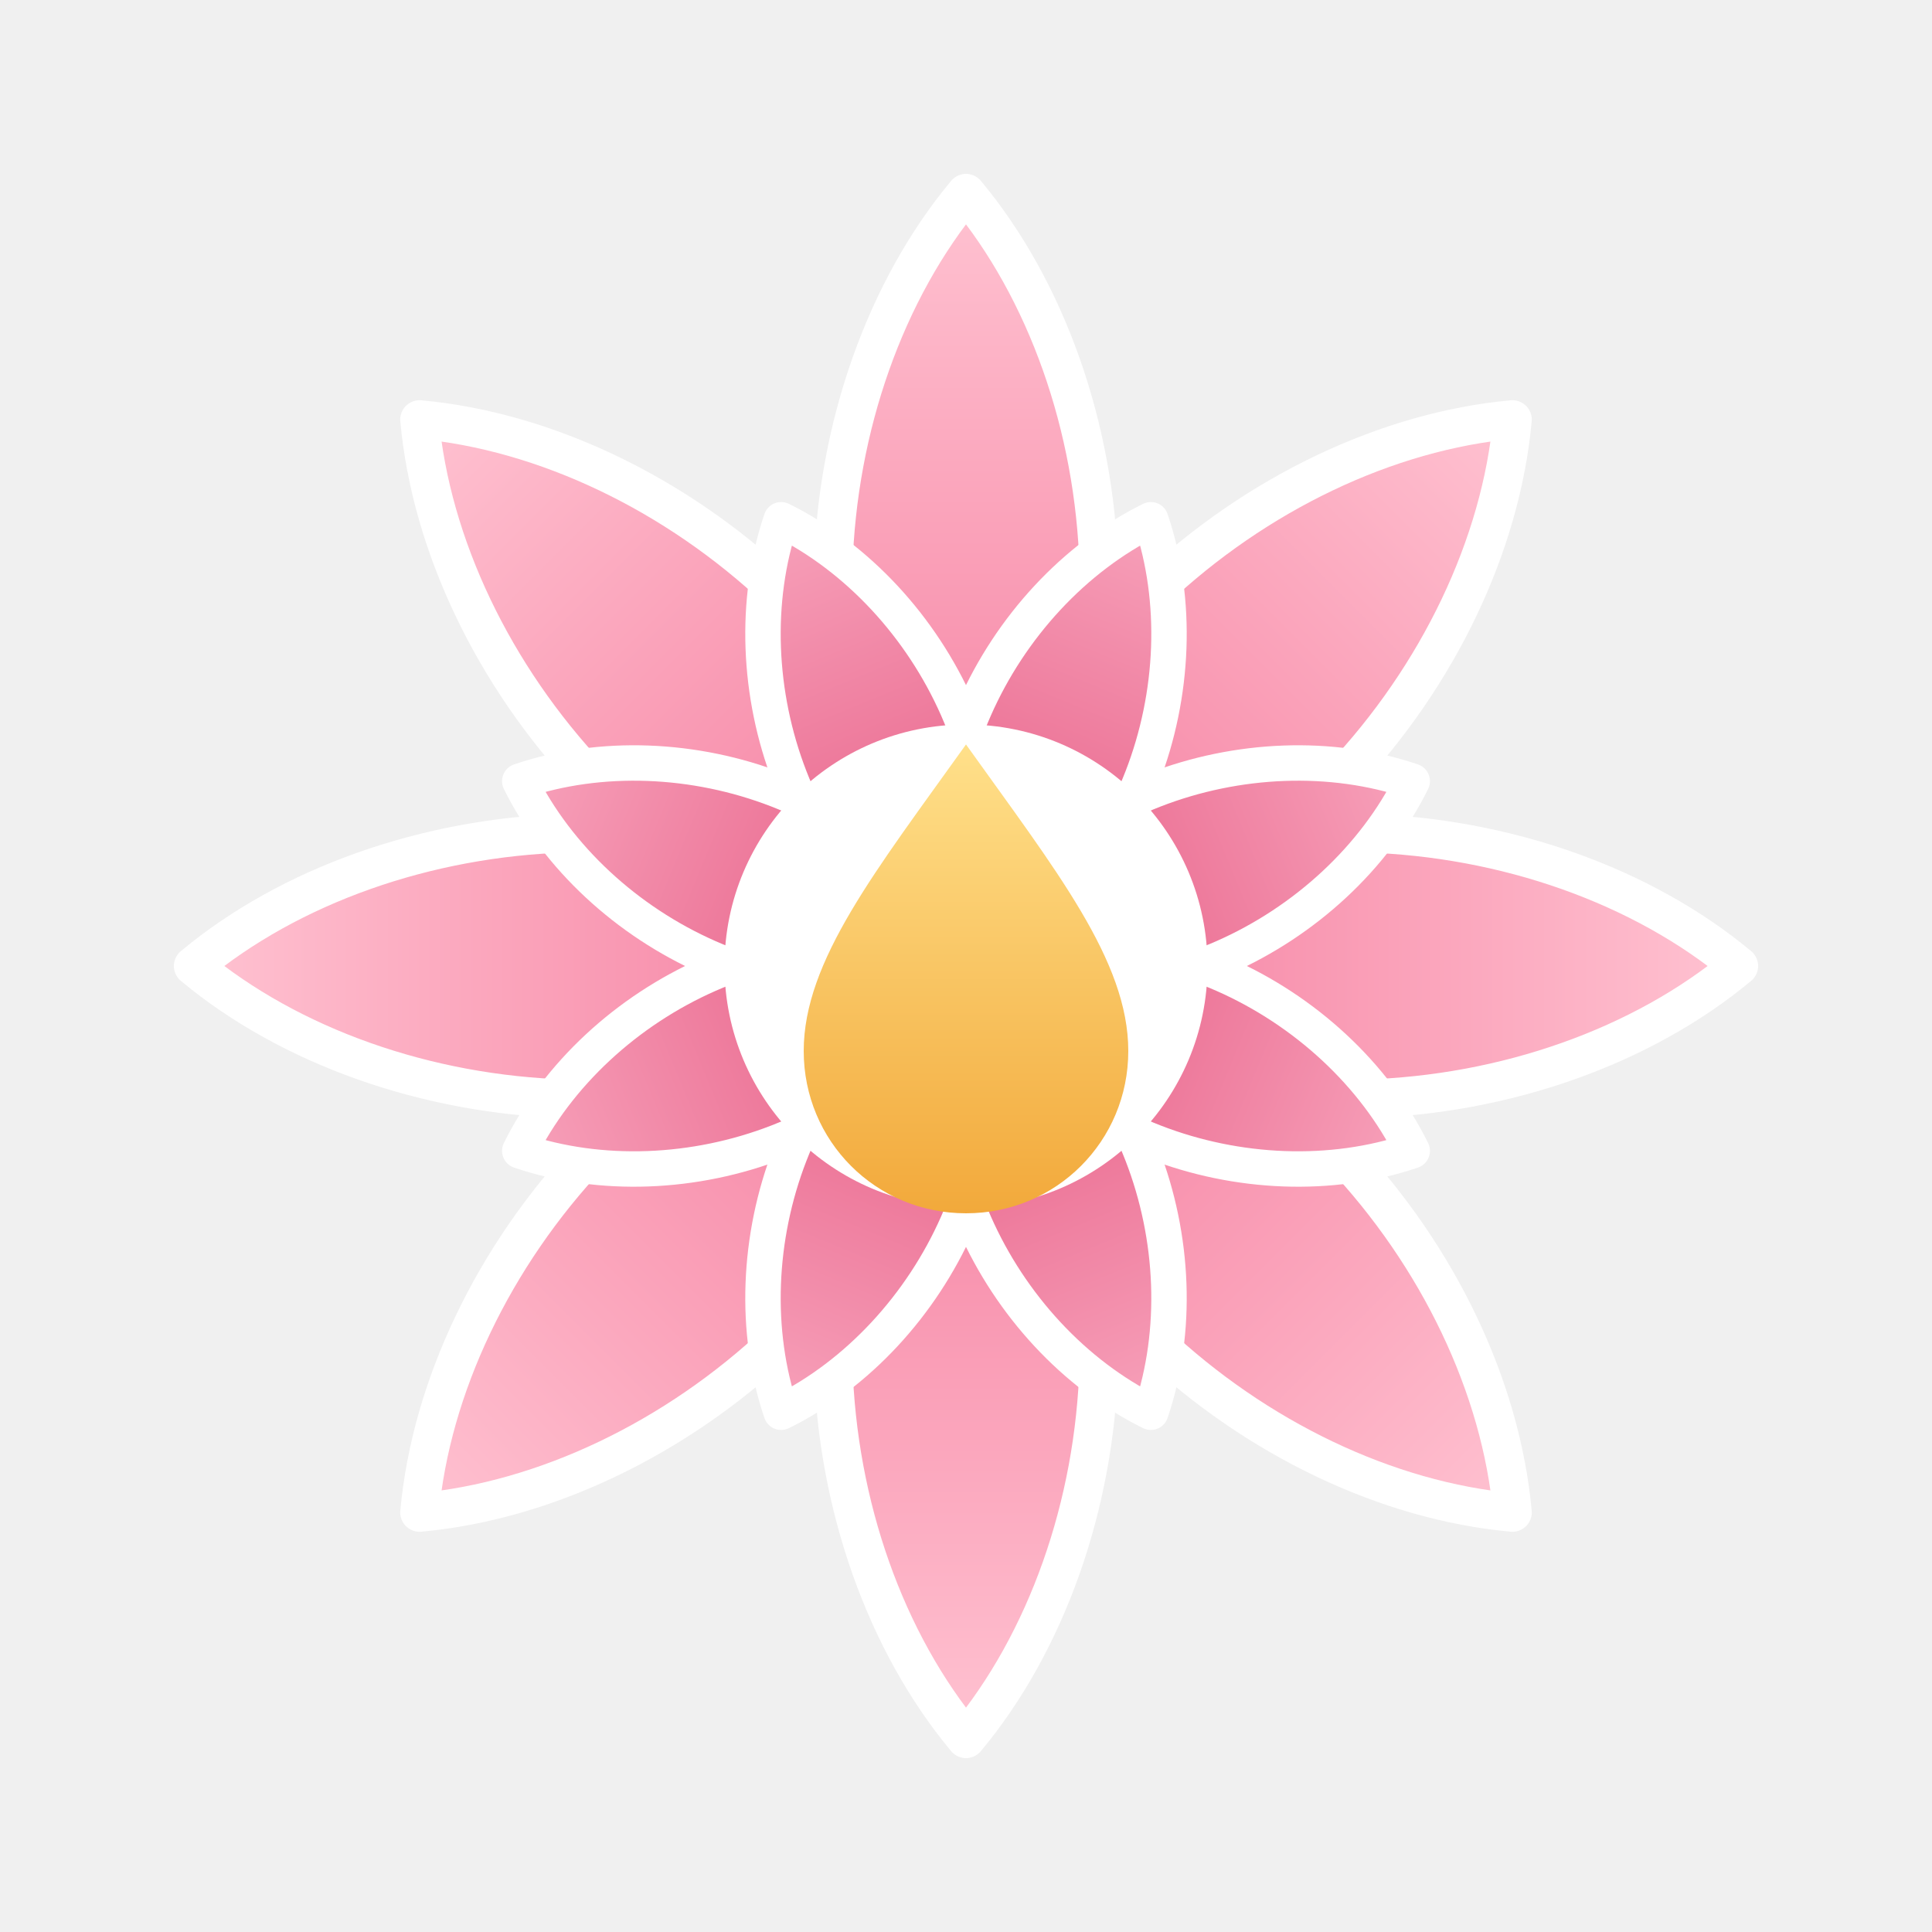
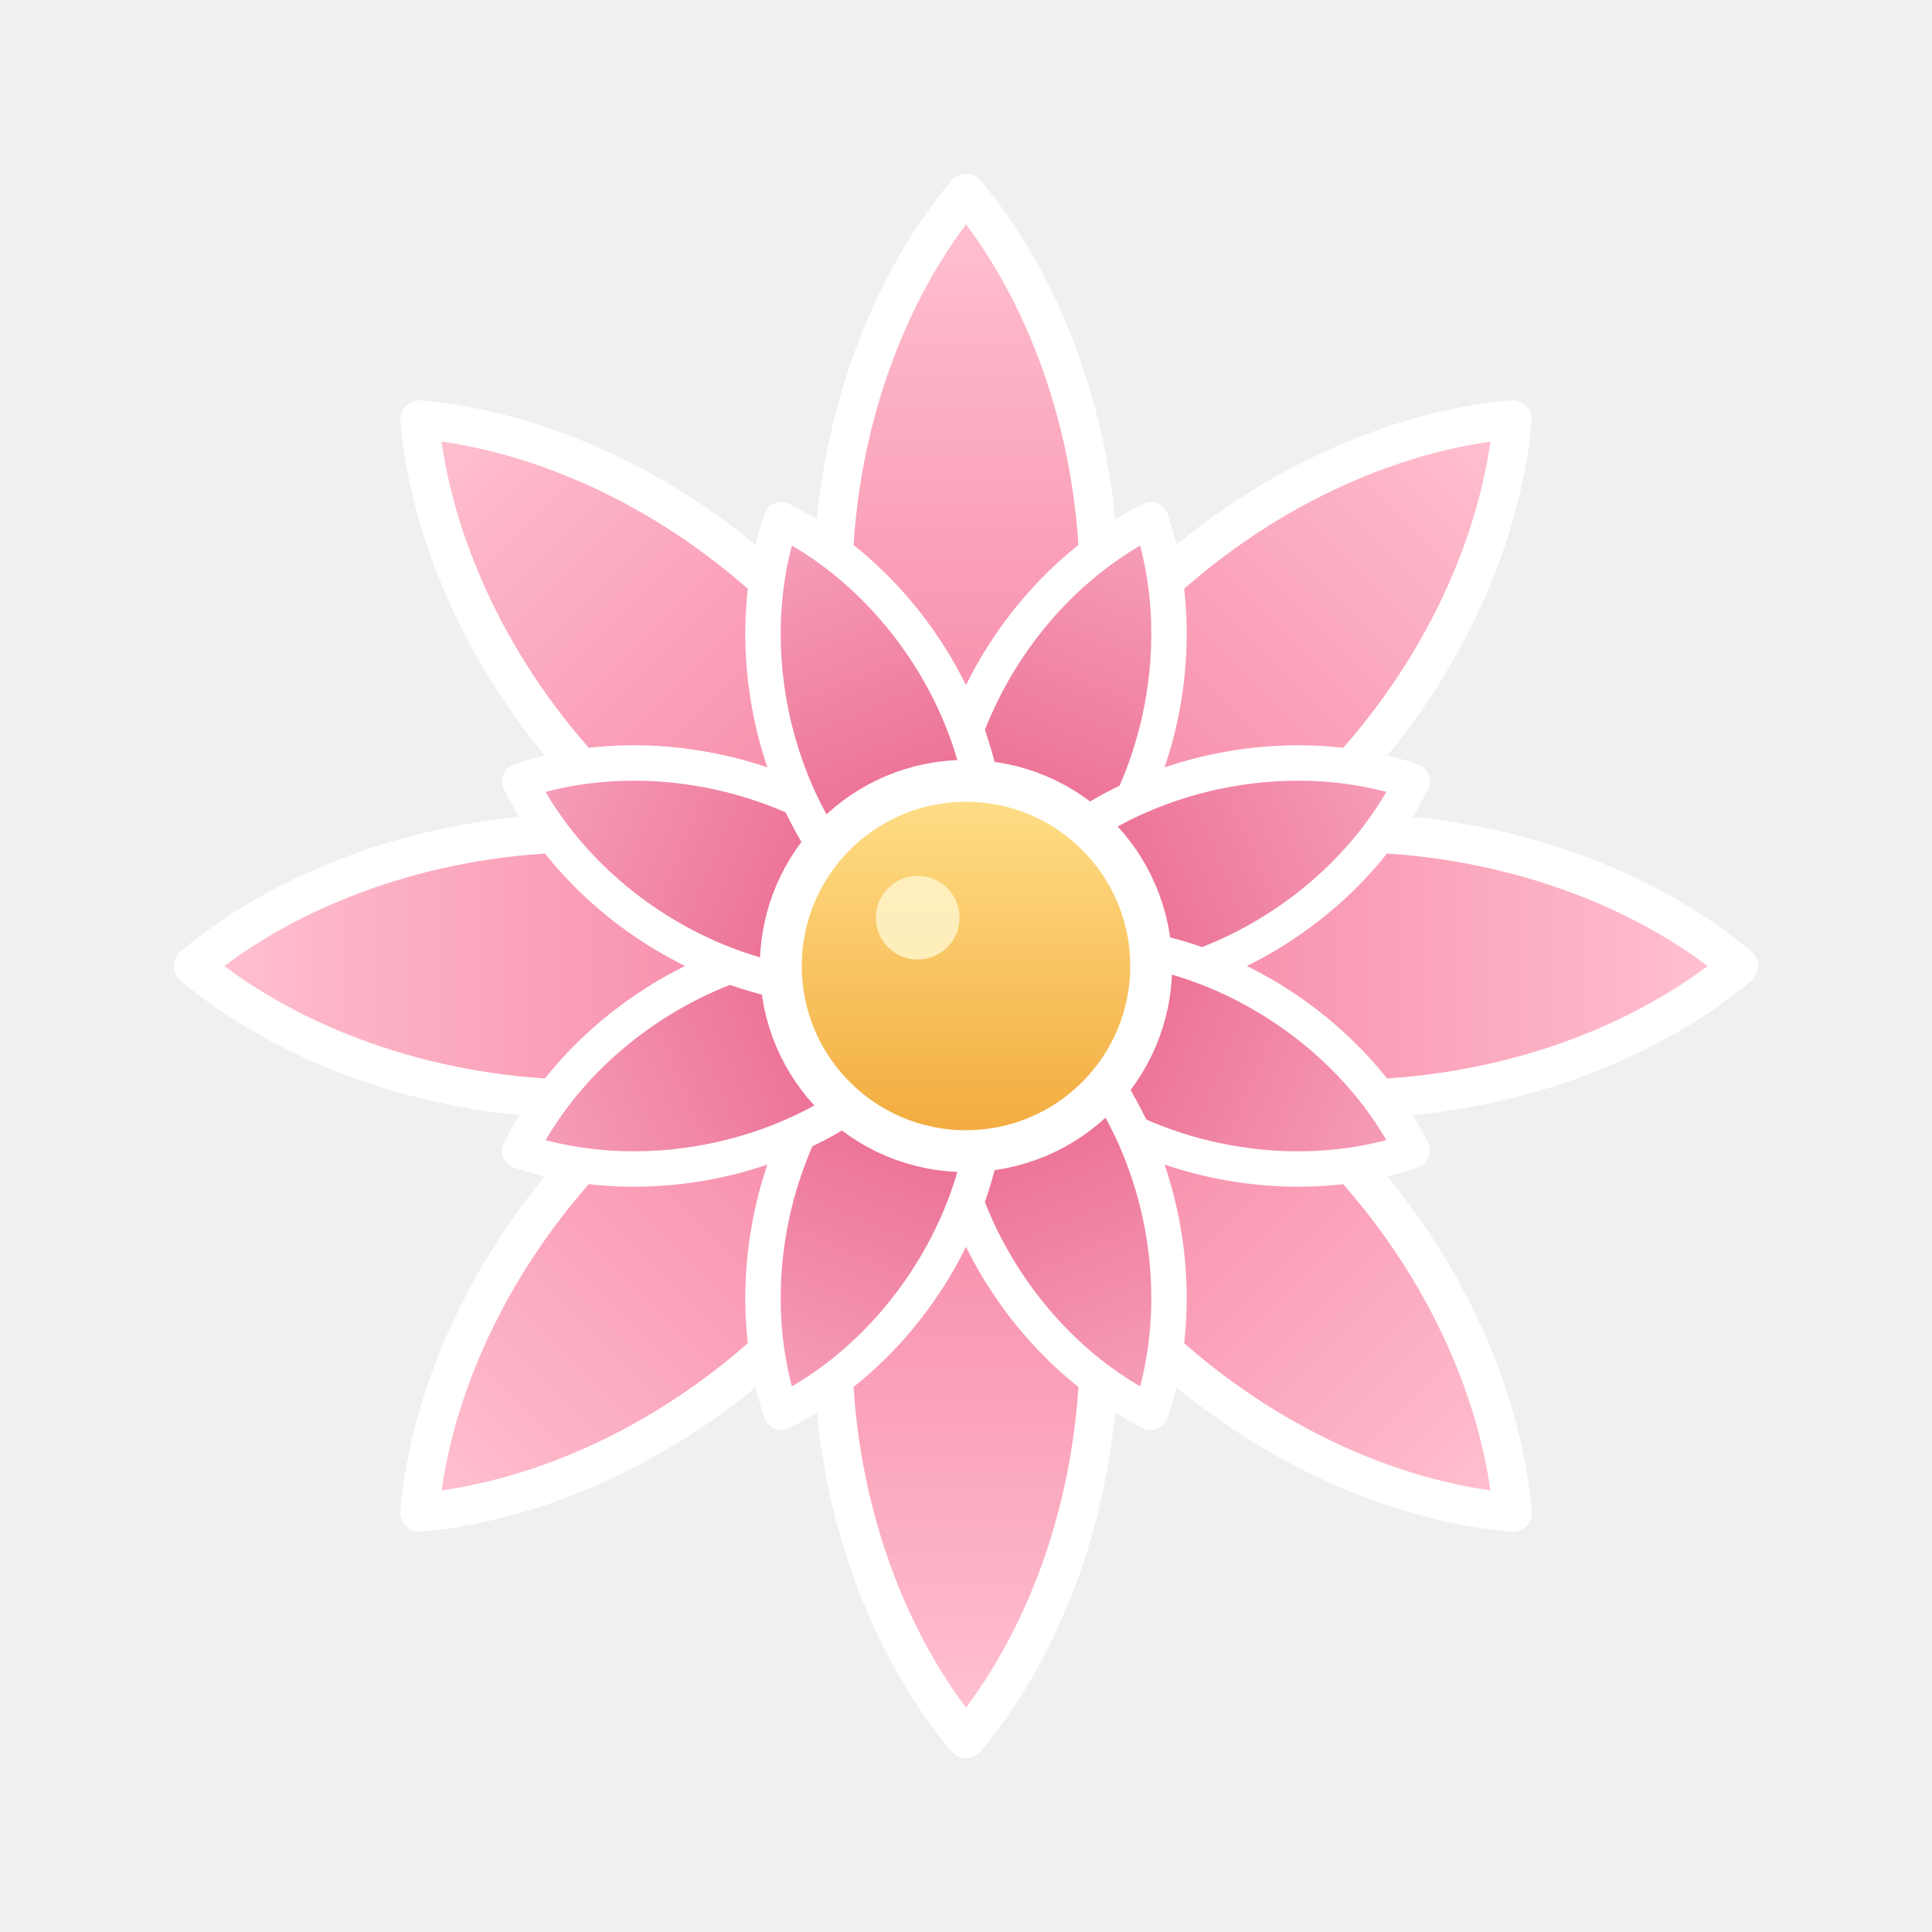
<svg xmlns="http://www.w3.org/2000/svg" viewBox="0 0 120 120">
  <defs>
    <linearGradient id="rose" x1="0" y1="0" x2="0" y2="1">
      <stop offset="0" stop-color="#ffc2d1" />
      <stop offset="1" stop-color="#f4789b" />
    </linearGradient>
    <linearGradient id="roseDeep" x1="0" y1="0" x2="0" y2="1">
      <stop offset="0" stop-color="#f7a1ba" />
      <stop offset="1" stop-color="#e5557f" />
    </linearGradient>
    <linearGradient id="gold" x1="0" y1="0" x2="0" y2="1">
      <stop offset="0" stop-color="#ffe08a" />
      <stop offset="1" stop-color="#f2a93b" />
    </linearGradient>
    <linearGradient id="sand" x1="0" y1="0" x2="0" y2="1">
      <stop offset="0" stop-color="#f7d9a8" />
      <stop offset="1" stop-color="#e9a979" />
    </linearGradient>
  </defs>
  <path d="M0 0 C -12 -14, -10 -36, 0 -48 C 10 -36, 12 -14, 0 0Z" transform="translate(60 60) rotate(0)" fill="url(#rose)" stroke="#fff" stroke-width="2.4" stroke-linejoin="round" opacity="1" />
  <path d="M0 0 C -12 -14, -10 -36, 0 -48 C 10 -36, 12 -14, 0 0Z" transform="translate(60 60) rotate(45)" fill="url(#rose)" stroke="#fff" stroke-width="2.4" stroke-linejoin="round" opacity="1" />
  <path d="M0 0 C -12 -14, -10 -36, 0 -48 C 10 -36, 12 -14, 0 0Z" transform="translate(60 60) rotate(90)" fill="url(#rose)" stroke="#fff" stroke-width="2.4" stroke-linejoin="round" opacity="1" />
  <path d="M0 0 C -12 -14, -10 -36, 0 -48 C 10 -36, 12 -14, 0 0Z" transform="translate(60 60) rotate(135)" fill="url(#rose)" stroke="#fff" stroke-width="2.4" stroke-linejoin="round" opacity="1" />
  <path d="M0 0 C -12 -14, -10 -36, 0 -48 C 10 -36, 12 -14, 0 0Z" transform="translate(60 60) rotate(180)" fill="url(#rose)" stroke="#fff" stroke-width="2.4" stroke-linejoin="round" opacity="1" />
  <path d="M0 0 C -12 -14, -10 -36, 0 -48 C 10 -36, 12 -14, 0 0Z" transform="translate(60 60) rotate(225)" fill="url(#rose)" stroke="#fff" stroke-width="2.4" stroke-linejoin="round" opacity="1" />
  <path d="M0 0 C -12 -14, -10 -36, 0 -48 C 10 -36, 12 -14, 0 0Z" transform="translate(60 60) rotate(270)" fill="url(#rose)" stroke="#fff" stroke-width="2.4" stroke-linejoin="round" opacity="1" />
  <path d="M0 0 C -12 -14, -10 -36, 0 -48 C 10 -36, 12 -14, 0 0Z" transform="translate(60 60) rotate(315)" fill="url(#rose)" stroke="#fff" stroke-width="2.4" stroke-linejoin="round" opacity="1" />
  <path d="M0 0 C -8 -8, -7 -22, 0 -30 C 7 -22, 8 -8, 0 0Z" transform="translate(60 60) rotate(22.5)" fill="url(#roseDeep)" stroke="#fff" stroke-width="2.2" stroke-linejoin="round" opacity="1" />
  <path d="M0 0 C -8 -8, -7 -22, 0 -30 C 7 -22, 8 -8, 0 0Z" transform="translate(60 60) rotate(67.5)" fill="url(#roseDeep)" stroke="#fff" stroke-width="2.2" stroke-linejoin="round" opacity="1" />
  <path d="M0 0 C -8 -8, -7 -22, 0 -30 C 7 -22, 8 -8, 0 0Z" transform="translate(60 60) rotate(112.5)" fill="url(#roseDeep)" stroke="#fff" stroke-width="2.2" stroke-linejoin="round" opacity="1" />
  <path d="M0 0 C -8 -8, -7 -22, 0 -30 C 7 -22, 8 -8, 0 0Z" transform="translate(60 60) rotate(157.5)" fill="url(#roseDeep)" stroke="#fff" stroke-width="2.2" stroke-linejoin="round" opacity="1" />
  <path d="M0 0 C -8 -8, -7 -22, 0 -30 C 7 -22, 8 -8, 0 0Z" transform="translate(60 60) rotate(202.5)" fill="url(#roseDeep)" stroke="#fff" stroke-width="2.2" stroke-linejoin="round" opacity="1" />
  <path d="M0 0 C -8 -8, -7 -22, 0 -30 C 7 -22, 8 -8, 0 0Z" transform="translate(60 60) rotate(247.5)" fill="url(#roseDeep)" stroke="#fff" stroke-width="2.2" stroke-linejoin="round" opacity="1" />
  <path d="M0 0 C -8 -8, -7 -22, 0 -30 C 7 -22, 8 -8, 0 0Z" transform="translate(60 60) rotate(292.5)" fill="url(#roseDeep)" stroke="#fff" stroke-width="2.2" stroke-linejoin="round" opacity="1" />
  <path d="M0 0 C -8 -8, -7 -22, 0 -30 C 7 -22, 8 -8, 0 0Z" transform="translate(60 60) rotate(337.5)" fill="url(#roseDeep)" stroke="#fff" stroke-width="2.2" stroke-linejoin="round" opacity="1" />
-   <circle cx="60" cy="60" r="15" fill="#fff" />
-   <g transform="translate(60 60.8) scale(1.12)">
-     <path d="M0 -13 C 5 -6, 9 -1, 9 4 C 9 9, 5 13, 0 13 C -5 13, -9 9, -9 4 C -9 -1, -5 -6, 0 -13Z" fill="url(#gold)" />
-   </g>
+   <circle cx="60" cy="60" r="11.5" fill="url(#gold)" stroke="#fff" stroke-width="2.6" />
+   <circle cx="57" cy="57" r="2.6" fill="#fff4c9" opacity=".85" />
</svg>
